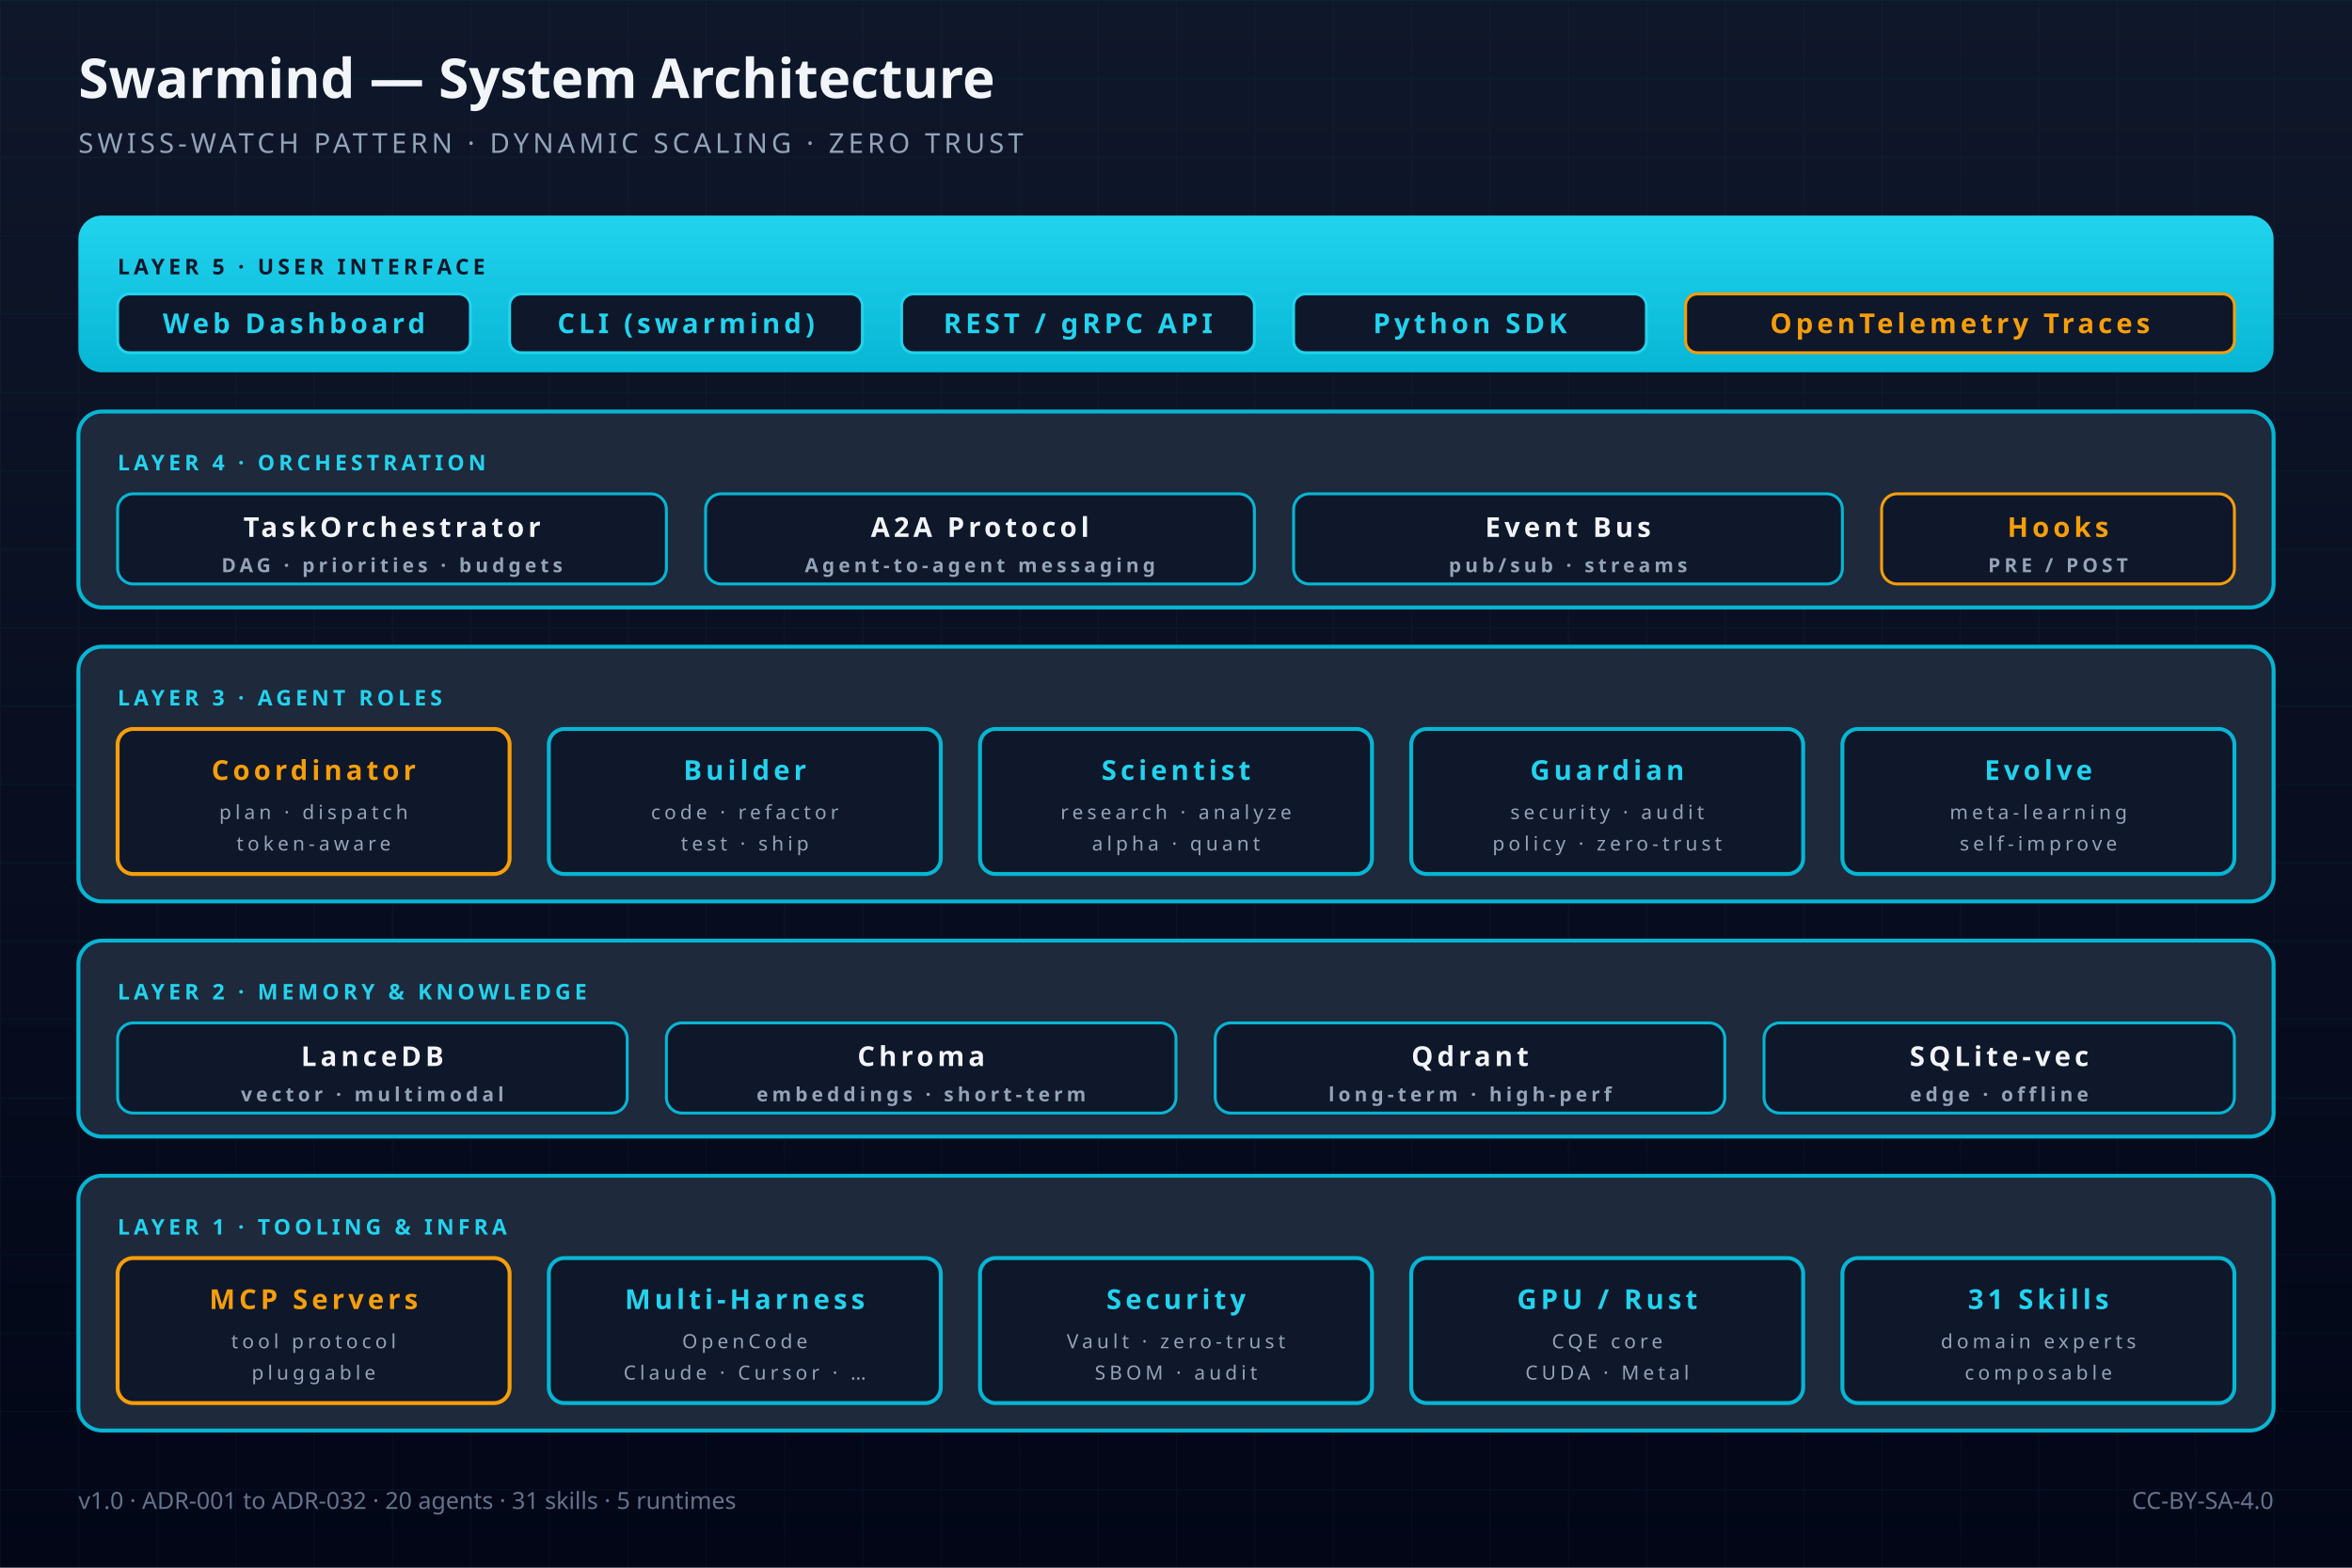
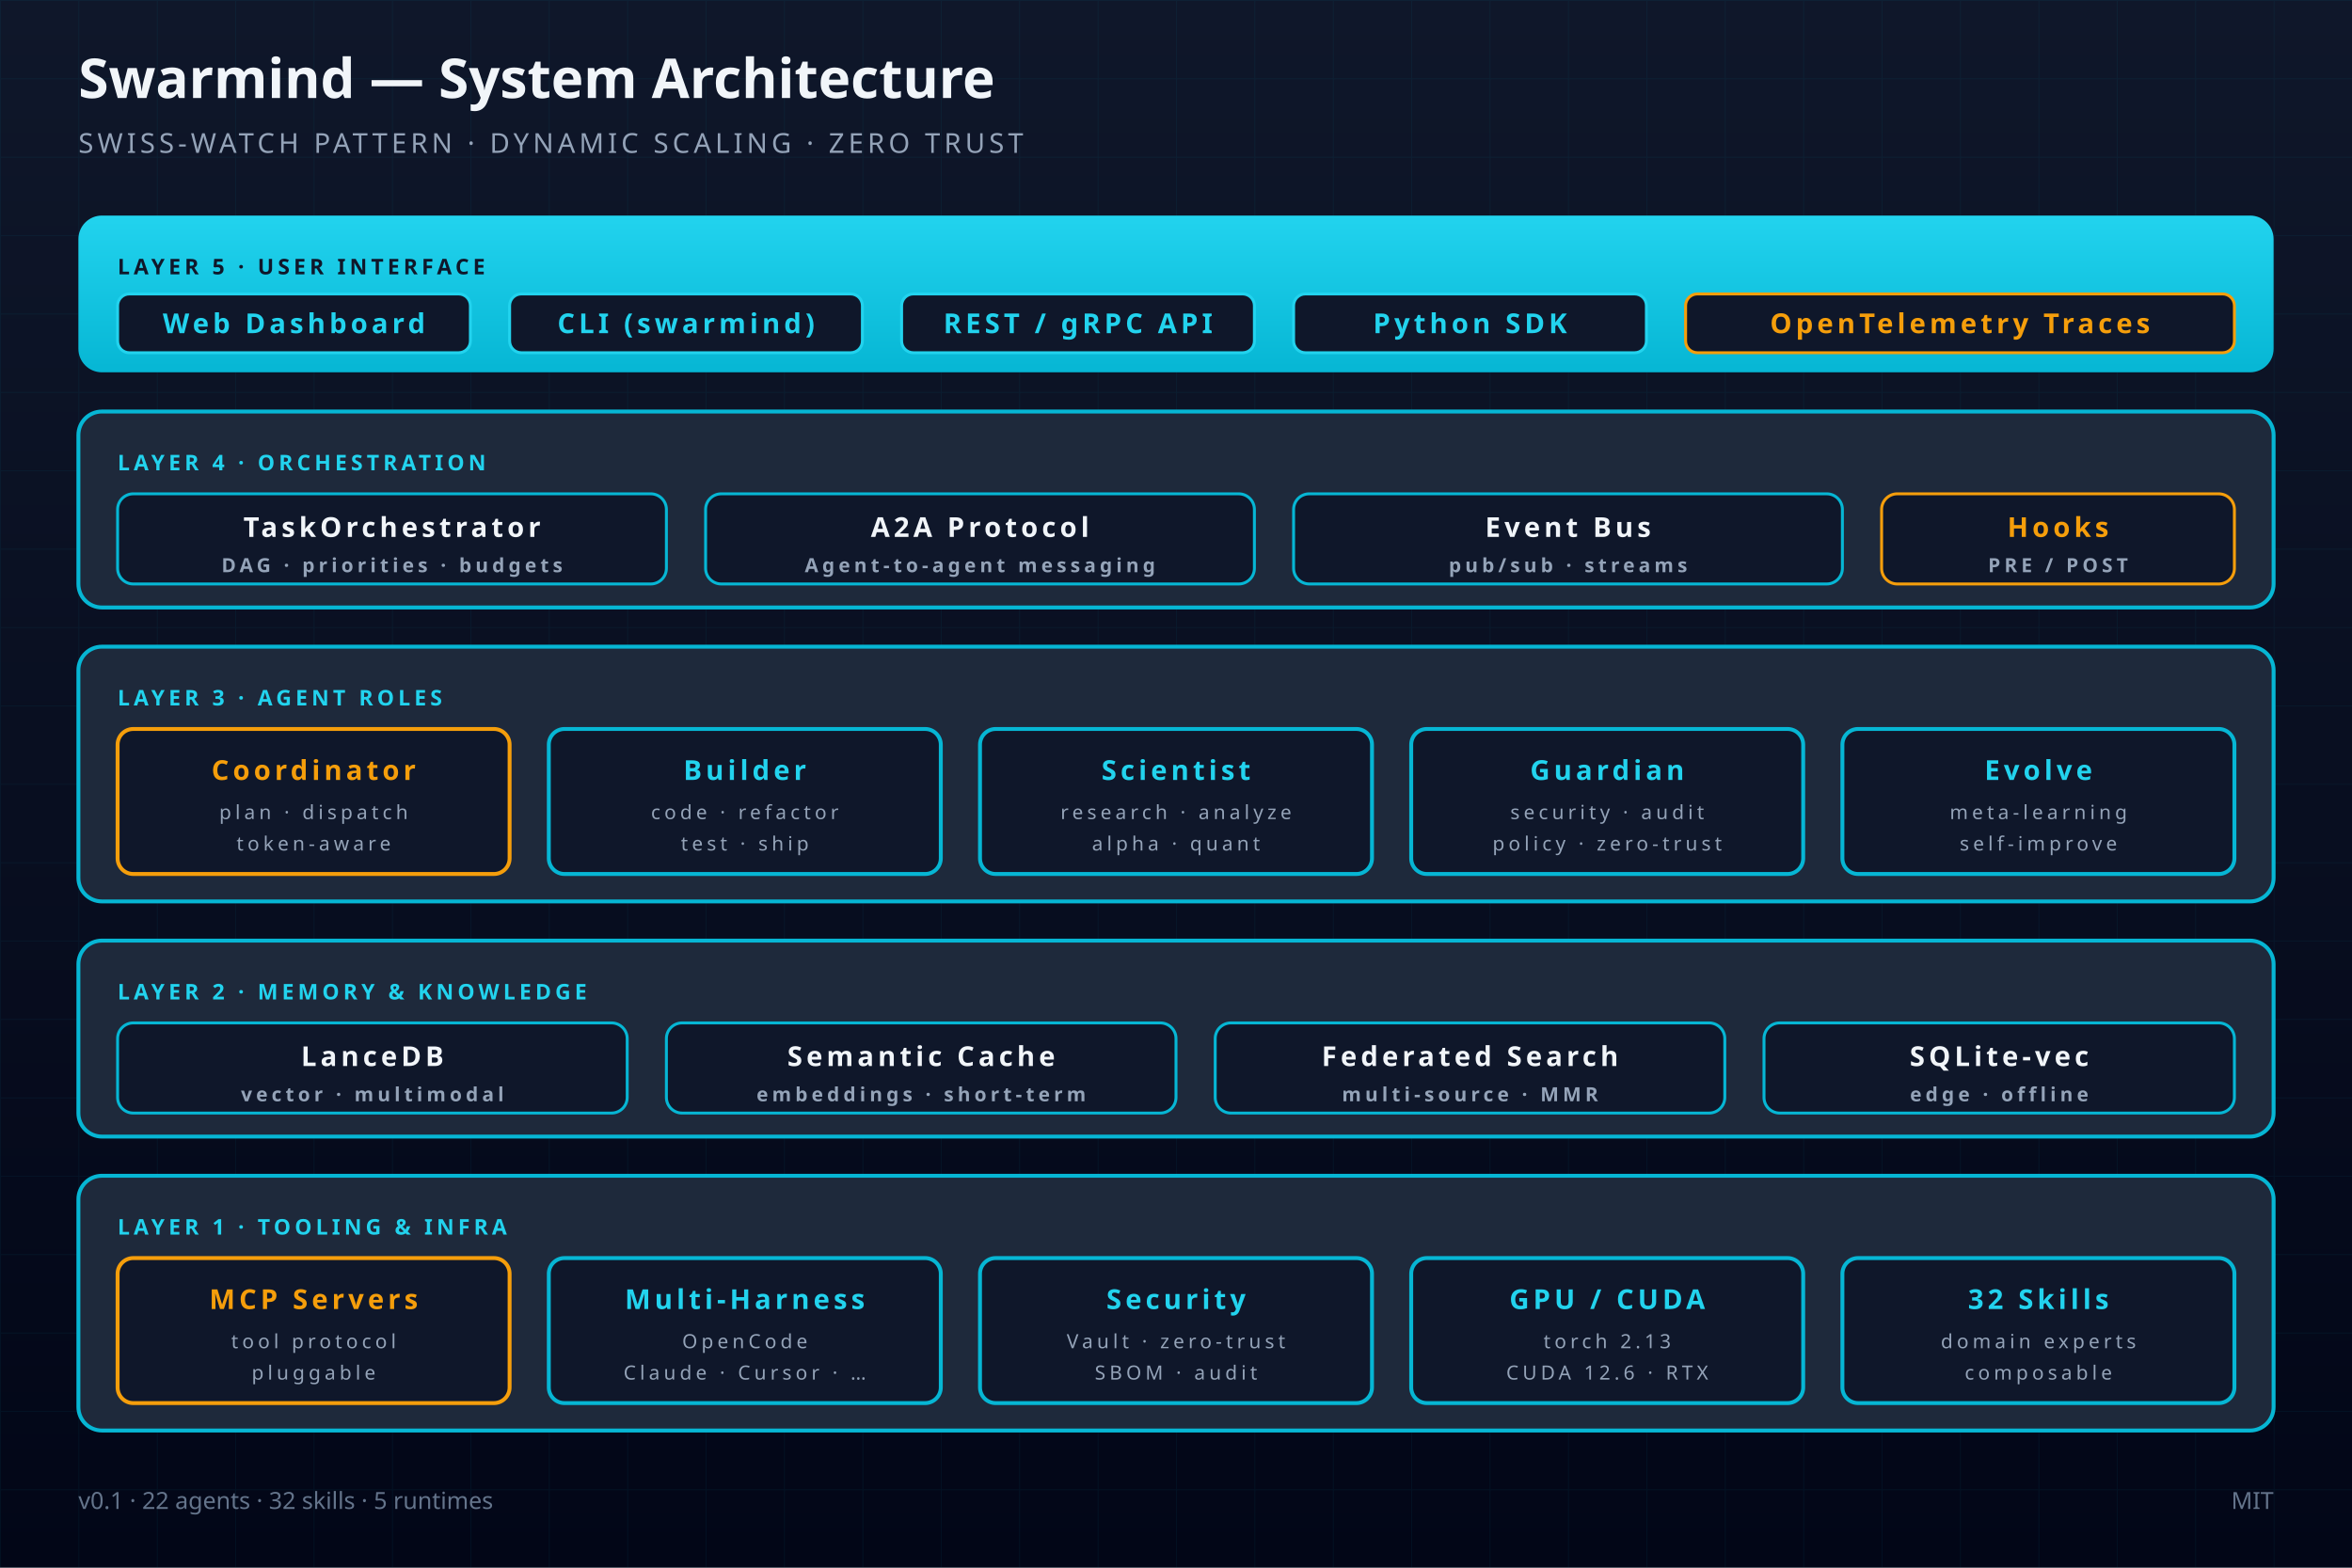
<svg xmlns="http://www.w3.org/2000/svg" viewBox="0 0 1200 800" width="1200" height="800" role="img" aria-label="Swarmind architecture">
  <defs>
    <linearGradient id="bg" x1="0" y1="0" x2="0" y2="1">
      <stop offset="0%" stop-color="#0F172A" />
      <stop offset="100%" stop-color="#020617" />
    </linearGradient>
    <linearGradient id="cyan" x1="0" y1="0" x2="0" y2="1">
      <stop offset="0%" stop-color="#22D3EE" />
      <stop offset="100%" stop-color="#06B6D4" />
    </linearGradient>
    <pattern id="grid" x="0" y="0" width="40" height="40" patternUnits="userSpaceOnUse">
      <path d="M 40 0 L 0 0 0 40" fill="none" stroke="#06B6D4" stroke-opacity="0.06" stroke-width="1" />
    </pattern>
    <marker id="arr" viewBox="0 0 10 10" refX="9" refY="5" markerWidth="6" markerHeight="6" orient="auto-start-reverse">
      <path d="M 0 0 L 10 5 L 0 10 z" fill="#22D3EE" />
    </marker>
  </defs>
  <rect width="1200" height="800" fill="url(#bg)" />
  <rect width="1200" height="800" fill="url(#grid)" />
  <g font-family="ui-sans-serif, system-ui, sans-serif" fill="#F1F5F9">
    <text x="40" y="50" font-size="28" font-weight="800">Swarmind — System Architecture</text>
    <text x="40" y="78" font-size="14" fill="#94A3B8" font-weight="500" letter-spacing="2">SWISS-WATCH PATTERN · DYNAMIC SCALING · ZERO TRUST</text>
  </g>
  <g font-family="ui-sans-serif, system-ui, sans-serif" font-size="11" font-weight="700" letter-spacing="2" fill="#0F172A">
    <g transform="translate(40,110)">
      <rect width="1120" height="80" rx="12" fill="url(#cyan)" />
      <text x="20" y="30">LAYER 5 · USER INTERFACE</text>
      <g font-size="14" font-weight="600" fill="#0F172A">
        <g transform="translate(20,40)">
          <rect width="180" height="30" rx="6" fill="#0F172A" stroke="#22D3EE" stroke-width="1.5" />
          <text x="90" y="20" text-anchor="middle" fill="#22D3EE">Web Dashboard</text>
        </g>
        <g transform="translate(220,40)">
          <rect width="180" height="30" rx="6" fill="#0F172A" stroke="#22D3EE" stroke-width="1.5" />
          <text x="90" y="20" text-anchor="middle" fill="#22D3EE">CLI (swarmind)</text>
        </g>
        <g transform="translate(420,40)">
          <rect width="180" height="30" rx="6" fill="#0F172A" stroke="#22D3EE" stroke-width="1.5" />
          <text x="90" y="20" text-anchor="middle" fill="#22D3EE">REST / gRPC API</text>
        </g>
        <g transform="translate(620,40)">
          <rect width="180" height="30" rx="6" fill="#0F172A" stroke="#22D3EE" stroke-width="1.5" />
          <text x="90" y="20" text-anchor="middle" fill="#22D3EE">Python SDK</text>
        </g>
        <g transform="translate(820,40)">
          <rect width="280" height="30" rx="6" fill="#0F172A" stroke="#F59E0B" stroke-width="1.5" />
          <text x="140" y="20" text-anchor="middle" fill="#F59E0B">OpenTelemetry Traces</text>
        </g>
      </g>
    </g>
    <g transform="translate(40,210)">
      <rect width="1120" height="100" rx="12" fill="#1E293B" stroke="#06B6D4" stroke-width="2" />
      <text x="20" y="30" fill="#22D3EE">LAYER 4 · ORCHESTRATION</text>
      <g font-size="14" font-weight="600">
        <g transform="translate(20,42)">
          <rect width="280" height="46" rx="8" fill="#0F172A" stroke="#06B6D4" stroke-width="1.5" />
          <text x="140" y="22" text-anchor="middle" fill="#F1F5F9">TaskOrchestrator</text>
          <text x="140" y="40" text-anchor="middle" font-size="10" fill="#94A3B8">DAG · priorities · budgets</text>
        </g>
        <g transform="translate(320,42)">
          <rect width="280" height="46" rx="8" fill="#0F172A" stroke="#06B6D4" stroke-width="1.5" />
          <text x="140" y="22" text-anchor="middle" fill="#F1F5F9">A2A Protocol</text>
          <text x="140" y="40" text-anchor="middle" font-size="10" fill="#94A3B8">Agent-to-agent messaging</text>
        </g>
        <g transform="translate(620,42)">
          <rect width="280" height="46" rx="8" fill="#0F172A" stroke="#06B6D4" stroke-width="1.5" />
          <text x="140" y="22" text-anchor="middle" fill="#F1F5F9">Event Bus</text>
          <text x="140" y="40" text-anchor="middle" font-size="10" fill="#94A3B8">pub/sub · streams</text>
        </g>
        <g transform="translate(920,42)">
          <rect width="180" height="46" rx="8" fill="#0F172A" stroke="#F59E0B" stroke-width="1.5" />
          <text x="90" y="22" text-anchor="middle" fill="#F59E0B">Hooks</text>
          <text x="90" y="40" text-anchor="middle" font-size="10" fill="#94A3B8">PRE / POST</text>
        </g>
      </g>
    </g>
    <g transform="translate(40,330)">
      <rect width="1120" height="130" rx="12" fill="#1E293B" stroke="#06B6D4" stroke-width="2" />
      <text x="20" y="30" fill="#22D3EE">LAYER 3 · AGENT ROLES</text>
      <g font-size="14" font-weight="700">
        <g transform="translate(20,42)">
          <rect width="200" height="74" rx="8" fill="#0F172A" stroke="#F59E0B" stroke-width="2" />
          <text x="100" y="26" text-anchor="middle" fill="#F59E0B">Coordinator</text>
          <text x="100" y="46" text-anchor="middle" font-size="10" font-weight="500" fill="#94A3B8">plan · dispatch</text>
          <text x="100" y="62" text-anchor="middle" font-size="10" font-weight="500" fill="#94A3B8">token-aware</text>
        </g>
        <g transform="translate(240,42)">
          <rect width="200" height="74" rx="8" fill="#0F172A" stroke="#06B6D4" stroke-width="2" />
          <text x="100" y="26" text-anchor="middle" fill="#22D3EE">Builder</text>
          <text x="100" y="46" text-anchor="middle" font-size="10" font-weight="500" fill="#94A3B8">code · refactor</text>
          <text x="100" y="62" text-anchor="middle" font-size="10" font-weight="500" fill="#94A3B8">test · ship</text>
        </g>
        <g transform="translate(460,42)">
          <rect width="200" height="74" rx="8" fill="#0F172A" stroke="#06B6D4" stroke-width="2" />
          <text x="100" y="26" text-anchor="middle" fill="#22D3EE">Scientist</text>
          <text x="100" y="46" text-anchor="middle" font-size="10" font-weight="500" fill="#94A3B8">research · analyze</text>
          <text x="100" y="62" text-anchor="middle" font-size="10" font-weight="500" fill="#94A3B8">alpha · quant</text>
        </g>
        <g transform="translate(680,42)">
          <rect width="200" height="74" rx="8" fill="#0F172A" stroke="#06B6D4" stroke-width="2" />
          <text x="100" y="26" text-anchor="middle" fill="#22D3EE">Guardian</text>
          <text x="100" y="46" text-anchor="middle" font-size="10" font-weight="500" fill="#94A3B8">security · audit</text>
          <text x="100" y="62" text-anchor="middle" font-size="10" font-weight="500" fill="#94A3B8">policy · zero-trust</text>
        </g>
        <g transform="translate(900,42)">
          <rect width="200" height="74" rx="8" fill="#0F172A" stroke="#06B6D4" stroke-width="2" />
          <text x="100" y="26" text-anchor="middle" fill="#22D3EE">Evolve</text>
          <text x="100" y="46" text-anchor="middle" font-size="10" font-weight="500" fill="#94A3B8">meta-learning</text>
          <text x="100" y="62" text-anchor="middle" font-size="10" font-weight="500" fill="#94A3B8">self-improve</text>
        </g>
      </g>
    </g>
    <g transform="translate(40,480)">
      <rect width="1120" height="100" rx="12" fill="#1E293B" stroke="#06B6D4" stroke-width="2" />
      <text x="20" y="30" fill="#22D3EE">LAYER 2 · MEMORY &amp; KNOWLEDGE</text>
      <g font-size="14" font-weight="600">
        <g transform="translate(20,42)">
          <rect width="260" height="46" rx="8" fill="#0F172A" stroke="#06B6D4" stroke-width="1.5" />
          <text x="130" y="22" text-anchor="middle" fill="#F1F5F9">LanceDB</text>
          <text x="130" y="40" text-anchor="middle" font-size="10" fill="#94A3B8">vector · multimodal</text>
        </g>
        <g transform="translate(300,42)">
          <rect width="260" height="46" rx="8" fill="#0F172A" stroke="#06B6D4" stroke-width="1.5" />
-           <text x="130" y="22" text-anchor="middle" fill="#F1F5F9">Chroma</text>
+           <text x="130" y="22" text-anchor="middle" fill="#F1F5F9">Semantic Cache</text>
          <text x="130" y="40" text-anchor="middle" font-size="10" fill="#94A3B8">embeddings · short-term</text>
        </g>
        <g transform="translate(580,42)">
          <rect width="260" height="46" rx="8" fill="#0F172A" stroke="#06B6D4" stroke-width="1.5" />
-           <text x="130" y="22" text-anchor="middle" fill="#F1F5F9">Qdrant</text>
-           <text x="130" y="40" text-anchor="middle" font-size="10" fill="#94A3B8">long-term · high-perf</text>
+           <text x="130" y="22" text-anchor="middle" fill="#F1F5F9">Federated Search</text>
+           <text x="130" y="40" text-anchor="middle" font-size="10" fill="#94A3B8">multi-source · MMR</text>
        </g>
        <g transform="translate(860,42)">
          <rect width="240" height="46" rx="8" fill="#0F172A" stroke="#06B6D4" stroke-width="1.5" />
          <text x="120" y="22" text-anchor="middle" fill="#F1F5F9">SQLite-vec</text>
          <text x="120" y="40" text-anchor="middle" font-size="10" fill="#94A3B8">edge · offline</text>
        </g>
      </g>
    </g>
    <g transform="translate(40,600)">
      <rect width="1120" height="130" rx="12" fill="#1E293B" stroke="#06B6D4" stroke-width="2" />
      <text x="20" y="30" fill="#22D3EE">LAYER 1 · TOOLING &amp; INFRA</text>
      <g font-size="14" font-weight="600">
        <g transform="translate(20,42)">
          <rect width="200" height="74" rx="8" fill="#0F172A" stroke="#F59E0B" stroke-width="2" />
          <text x="100" y="26" text-anchor="middle" fill="#F59E0B">MCP Servers</text>
          <text x="100" y="46" text-anchor="middle" font-size="10" font-weight="500" fill="#94A3B8">tool protocol</text>
          <text x="100" y="62" text-anchor="middle" font-size="10" font-weight="500" fill="#94A3B8">pluggable</text>
        </g>
        <g transform="translate(240,42)">
          <rect width="200" height="74" rx="8" fill="#0F172A" stroke="#06B6D4" stroke-width="2" />
          <text x="100" y="26" text-anchor="middle" fill="#22D3EE">Multi-Harness</text>
          <text x="100" y="46" text-anchor="middle" font-size="10" font-weight="500" fill="#94A3B8">OpenCode</text>
          <text x="100" y="62" text-anchor="middle" font-size="10" font-weight="500" fill="#94A3B8">Claude · Cursor · …</text>
        </g>
        <g transform="translate(460,42)">
          <rect width="200" height="74" rx="8" fill="#0F172A" stroke="#06B6D4" stroke-width="2" />
          <text x="100" y="26" text-anchor="middle" fill="#22D3EE">Security</text>
          <text x="100" y="46" text-anchor="middle" font-size="10" font-weight="500" fill="#94A3B8">Vault · zero-trust</text>
          <text x="100" y="62" text-anchor="middle" font-size="10" font-weight="500" fill="#94A3B8">SBOM · audit</text>
        </g>
        <g transform="translate(680,42)">
          <rect width="200" height="74" rx="8" fill="#0F172A" stroke="#06B6D4" stroke-width="2" />
-           <text x="100" y="26" text-anchor="middle" fill="#22D3EE">GPU / Rust</text>
-           <text x="100" y="46" text-anchor="middle" font-size="10" font-weight="500" fill="#94A3B8">CQE core</text>
-           <text x="100" y="62" text-anchor="middle" font-size="10" font-weight="500" fill="#94A3B8">CUDA · Metal</text>
+           <text x="100" y="26" text-anchor="middle" fill="#22D3EE">GPU / CUDA</text>
+           <text x="100" y="46" text-anchor="middle" font-size="10" font-weight="500" fill="#94A3B8">torch 2.13</text>
+           <text x="100" y="62" text-anchor="middle" font-size="10" font-weight="500" fill="#94A3B8">CUDA 12.6 · RTX</text>
        </g>
        <g transform="translate(900,42)">
          <rect width="200" height="74" rx="8" fill="#0F172A" stroke="#06B6D4" stroke-width="2" />
-           <text x="100" y="26" text-anchor="middle" fill="#22D3EE">31 Skills</text>
+           <text x="100" y="26" text-anchor="middle" fill="#22D3EE">32 Skills</text>
          <text x="100" y="46" text-anchor="middle" font-size="10" font-weight="500" fill="#94A3B8">domain experts</text>
          <text x="100" y="62" text-anchor="middle" font-size="10" font-weight="500" fill="#94A3B8">composable</text>
        </g>
      </g>
    </g>
  </g>
  <g font-family="ui-sans-serif, system-ui, sans-serif" font-size="12" fill="#64748B">
-     <text x="40" y="770">v1.0 · ADR-001 to ADR-032 · 20 agents · 31 skills · 5 runtimes</text>
-     <text x="1160" y="770" text-anchor="end">CC-BY-SA-4.0</text>
+     <text x="40" y="770">v0.1 · 22 agents · 32 skills · 5 runtimes</text>
+     <text x="1160" y="770" text-anchor="end">MIT</text>
  </g>
</svg>
